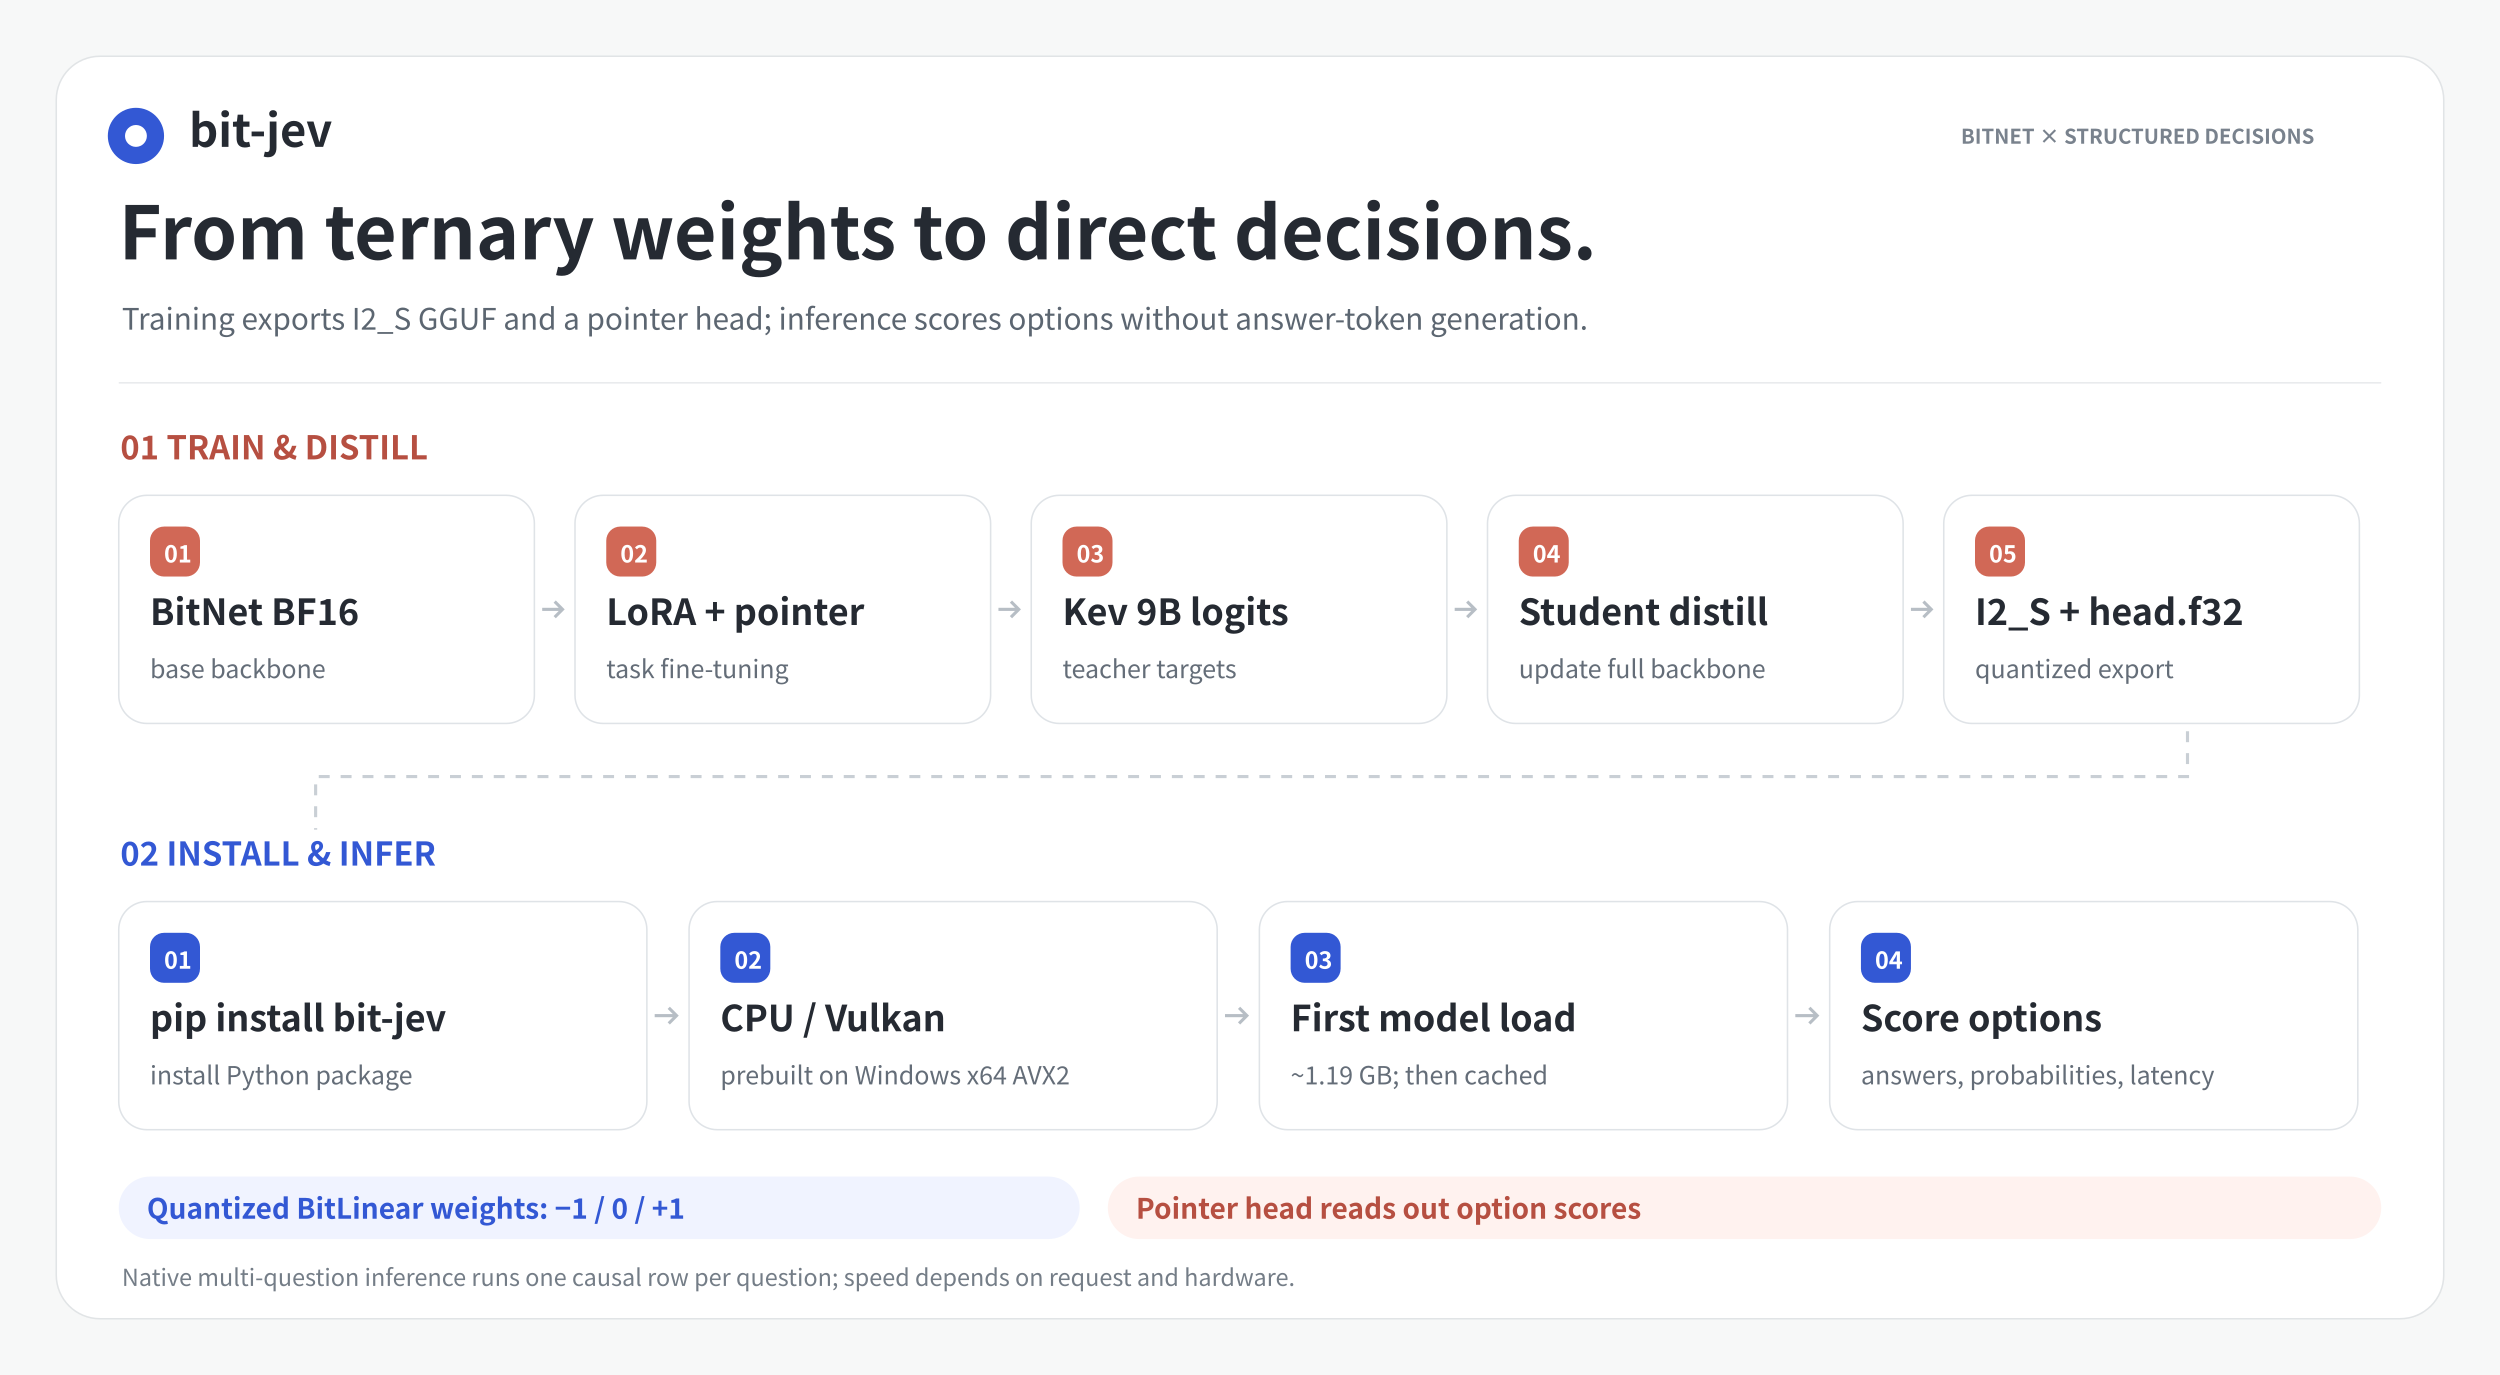
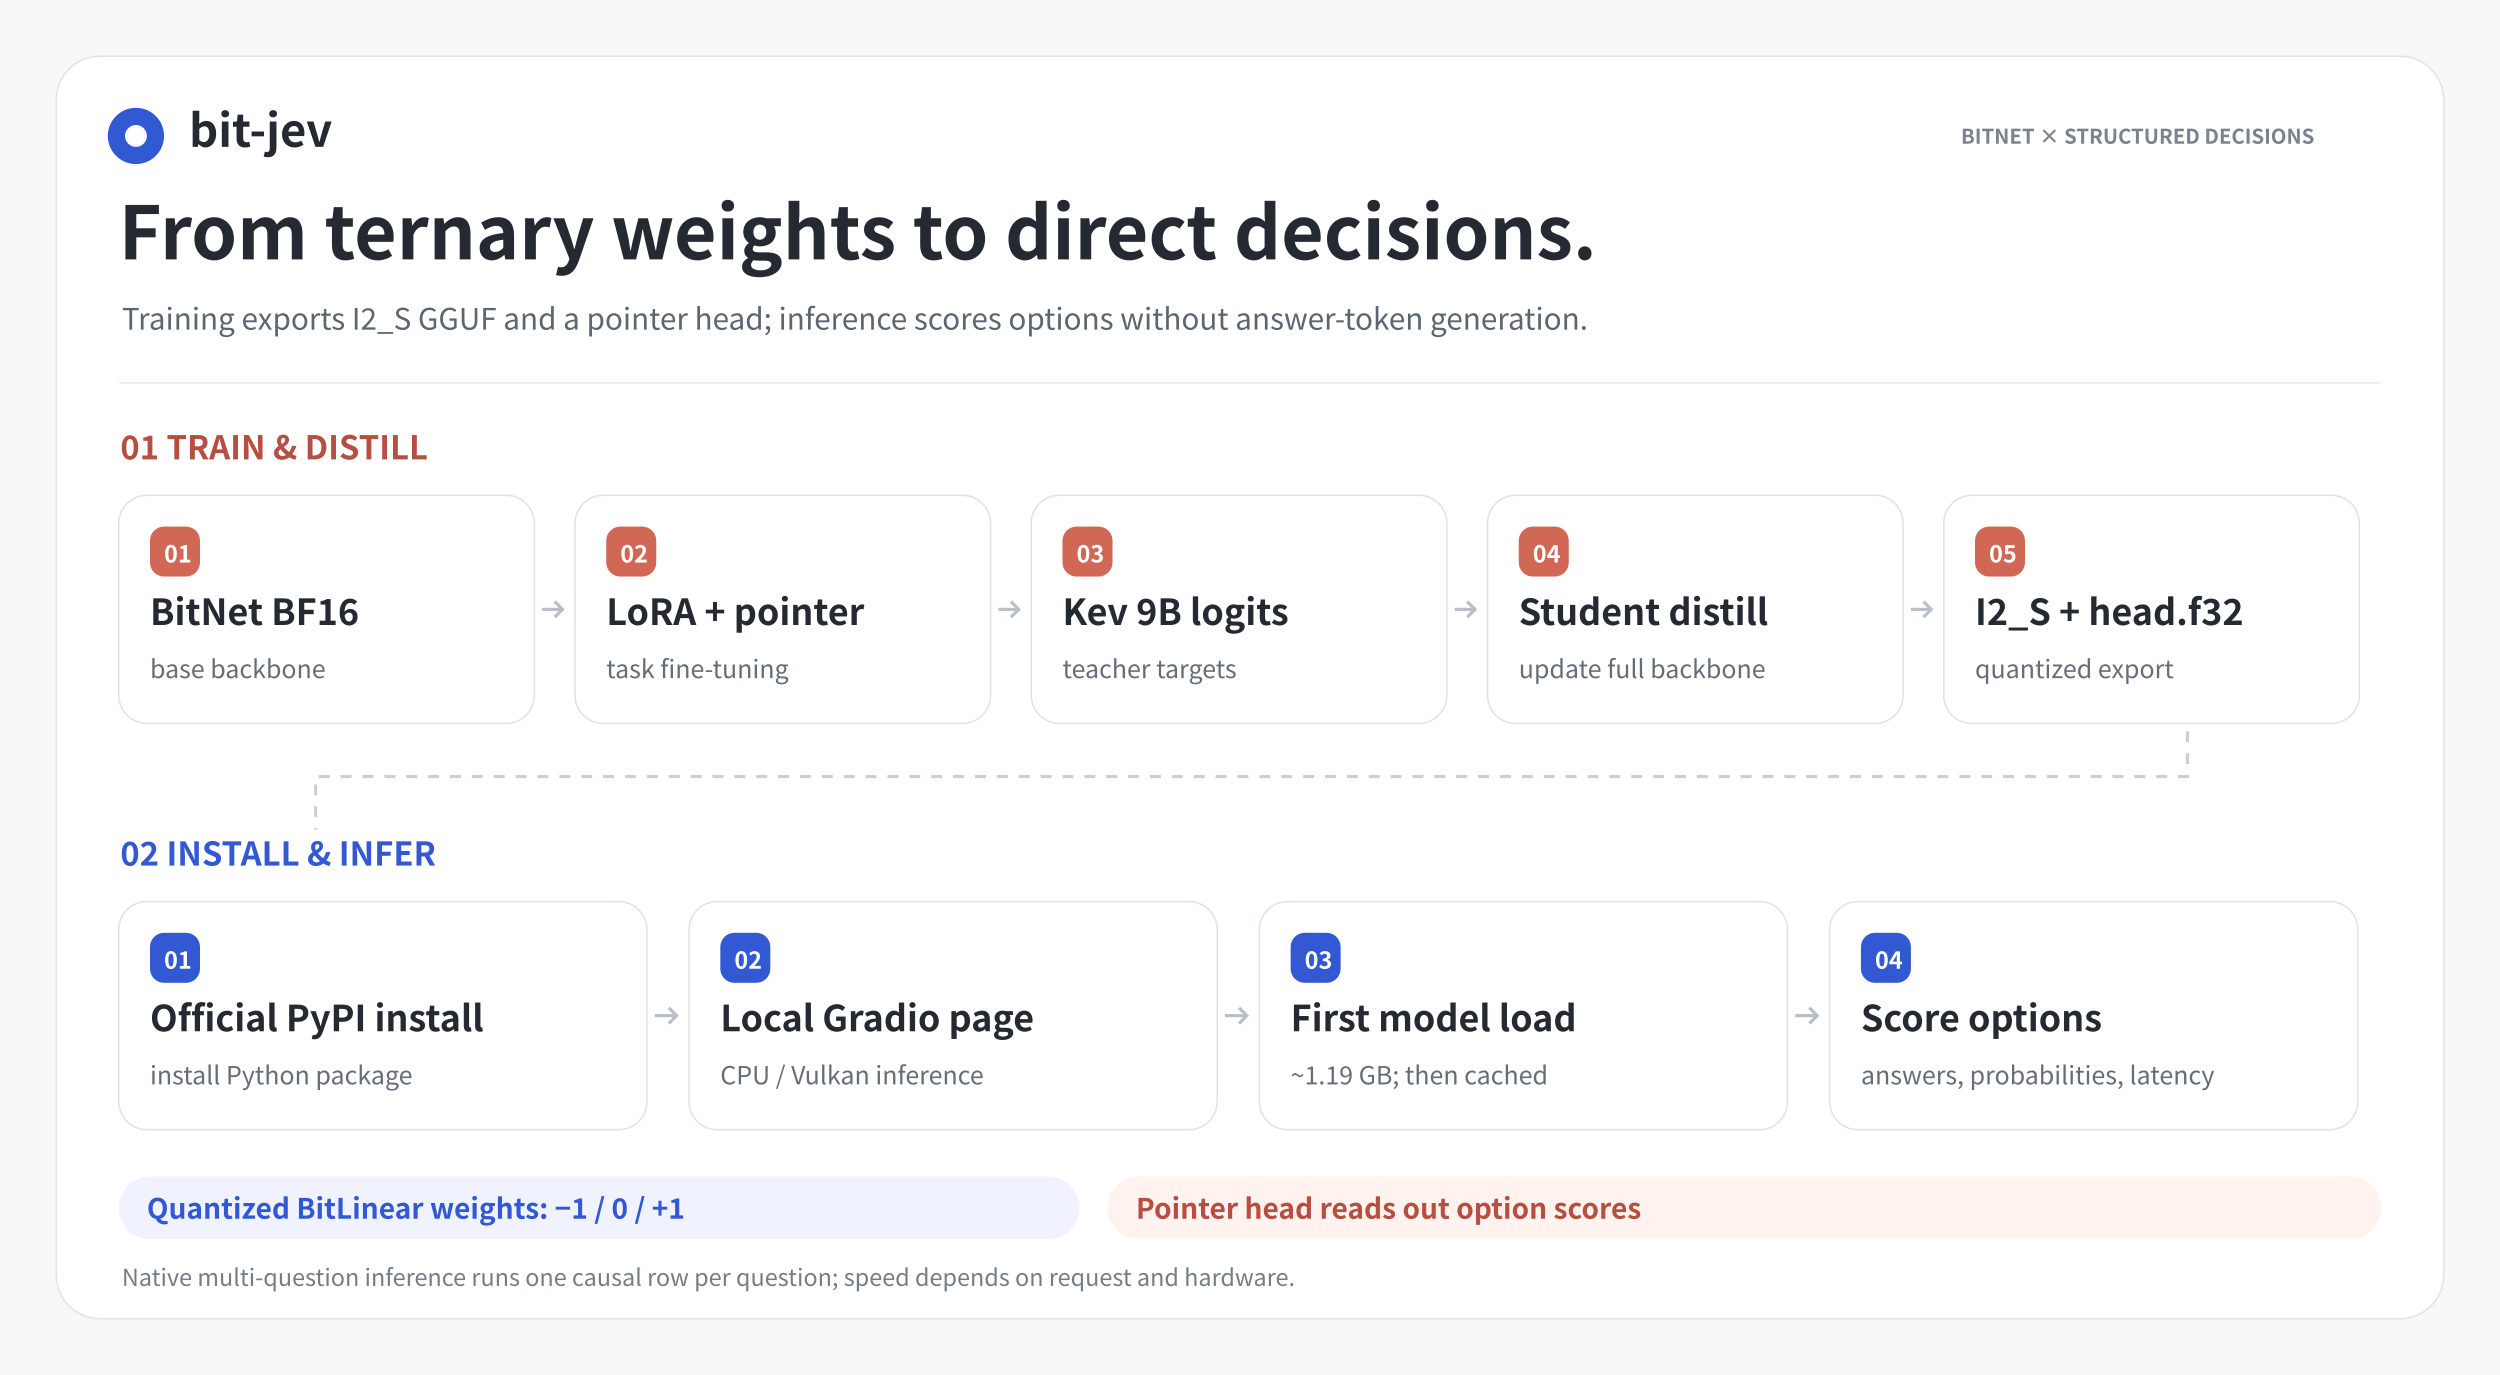
<svg xmlns="http://www.w3.org/2000/svg" width="1600" height="880" viewBox="0 0 1600 880">
  <rect width="1600" height="880" fill="#f7f8f8" />
  <rect x="36" y="36" width="1528" height="808" rx="28" fill="#fff" stroke="#e1e4e6" />
  <g font-family="Microsoft YaHei, Noto Sans CJK SC, Arial, sans-serif">
    <circle cx="87" cy="87" r="18" fill="#3358d4" />
    <circle cx="87" cy="87" r="7" fill="#fff" />
    <text x="121" y="94" fill="#252a32" font-size="29" font-weight="800">bit-jev</text>
    <text x="1255" y="92" fill="#79828d" font-size="13" font-weight="700">BITNET × STRUCTURED DECISIONS</text>
    <text x="76" y="166" fill="#252a32" font-size="47" font-weight="760">From ternary weights to direct decisions.</text>
    <text x="78" y="211" fill="#5c6671" font-size="19" font-weight="500">Training exports I2_S GGUF and a pointer head; inference scores options without answer-token generation.</text>
    <line x1="76" y1="245" x2="1524" y2="245" stroke="#e8eaec" />
    <text x="77" y="294" fill="#b64f41" font-size="21" font-weight="740">01  TRAIN &amp; DISTILL</text>
    <rect x="76" y="317" width="266" height="146" rx="18" fill="#fff" stroke="#dfe3e7" />
    <rect x="96" y="337" width="32" height="32" rx="9" fill="#d16856" />
    <text x="105" y="360" fill="#fff" font-size="15" font-weight="700">01</text>
    <text x="96" y="400" fill="#252a32" font-size="23" font-weight="700">BitNet BF16</text>
    <text x="96" y="434" fill="#646d78" font-size="16" font-weight="500">base backbone</text>
    <path d="M347 390 h13 m-5 -5 5 5 -5 5" fill="none" stroke="#b7bec5" stroke-width="2" />
    <rect x="368" y="317" width="266" height="146" rx="18" fill="#fff" stroke="#dfe3e7" />
    <rect x="388" y="337" width="32" height="32" rx="9" fill="#d16856" />
    <text x="397" y="360" fill="#fff" font-size="15" font-weight="700">02</text>
    <text x="388" y="400" fill="#252a32" font-size="23" font-weight="700">LoRA + pointer</text>
    <text x="388" y="434" fill="#646d78" font-size="16" font-weight="500">task fine-tuning</text>
    <path d="M639 390 h13 m-5 -5 5 5 -5 5" fill="none" stroke="#b7bec5" stroke-width="2" />
    <rect x="660" y="317" width="266" height="146" rx="18" fill="#fff" stroke="#dfe3e7" />
    <rect x="680" y="337" width="32" height="32" rx="9" fill="#d16856" />
    <text x="689" y="360" fill="#fff" font-size="15" font-weight="700">03</text>
    <text x="680" y="400" fill="#252a32" font-size="23" font-weight="700">Kev 9B logits</text>
    <text x="680" y="434" fill="#646d78" font-size="16" font-weight="500">teacher targets</text>
    <path d="M931 390 h13 m-5 -5 5 5 -5 5" fill="none" stroke="#b7bec5" stroke-width="2" />
    <rect x="952" y="317" width="266" height="146" rx="18" fill="#fff" stroke="#dfe3e7" />
    <rect x="972" y="337" width="32" height="32" rx="9" fill="#d16856" />
    <text x="981" y="360" fill="#fff" font-size="15" font-weight="700">04</text>
    <text x="972" y="400" fill="#252a32" font-size="23" font-weight="700">Student distill</text>
    <text x="972" y="434" fill="#646d78" font-size="16" font-weight="500">update full backbone</text>
    <path d="M1223 390 h13 m-5 -5 5 5 -5 5" fill="none" stroke="#b7bec5" stroke-width="2" />
    <rect x="1244" y="317" width="266" height="146" rx="18" fill="#fff" stroke="#dfe3e7" />
    <rect x="1264" y="337" width="32" height="32" rx="9" fill="#d16856" />
    <text x="1273" y="360" fill="#fff" font-size="15" font-weight="700">05</text>
    <text x="1264" y="400" fill="#252a32" font-size="23" font-weight="700">I2_S + head.f32</text>
    <text x="1264" y="434" fill="#646d78" font-size="16" font-weight="500">quantized export</text>
    <path d="M1400 468 v29 H202 v34" fill="none" stroke="#c9cfd5" stroke-width="2" stroke-dasharray="7 7" />
    <text x="77" y="554" fill="#3358d4" font-size="21" font-weight="740">02  INSTALL &amp; INFER</text>
    <rect x="76" y="577" width="338" height="146" rx="18" fill="#fff" stroke="#dfe3e7" />
    <rect x="96" y="597" width="32" height="32" rx="9" fill="#3358d4" />
    <text x="105" y="620" fill="#fff" font-size="15" font-weight="700">01</text>
-     <text x="96" y="660" fill="#252a32" font-size="23" font-weight="700">pip install bit-jev</text>
+     <text x="96" y="660" fill="#252a32" font-size="23" font-weight="700">Official PyPI install</text>
    <text x="96" y="694" fill="#646d78" font-size="16" font-weight="500">install Python package</text>
    <path d="M419 650 h14 m-5 -5 5 5 -5 5" fill="none" stroke="#b7bec5" stroke-width="2" />
    <rect x="441" y="577" width="338" height="146" rx="18" fill="#fff" stroke="#dfe3e7" />
    <rect x="461" y="597" width="32" height="32" rx="9" fill="#3358d4" />
    <text x="470" y="620" fill="#fff" font-size="15" font-weight="700">02</text>
-     <text x="461" y="660" fill="#252a32" font-size="23" font-weight="700">CPU / Vulkan</text>
-     <text x="461" y="694" fill="#646d78" font-size="16" font-weight="500">prebuilt on Windows x64 AVX2</text>
+     <text x="461" y="660" fill="#252a32" font-size="23" font-weight="700">Local Gradio page</text>
+     <text x="461" y="694" fill="#646d78" font-size="16" font-weight="500">CPU / Vulkan inference</text>
    <path d="M784 650 h14 m-5 -5 5 5 -5 5" fill="none" stroke="#b7bec5" stroke-width="2" />
    <rect x="806" y="577" width="338" height="146" rx="18" fill="#fff" stroke="#dfe3e7" />
    <rect x="826" y="597" width="32" height="32" rx="9" fill="#3358d4" />
    <text x="835" y="620" fill="#fff" font-size="15" font-weight="700">03</text>
    <text x="826" y="660" fill="#252a32" font-size="23" font-weight="700">First model load</text>
    <text x="826" y="694" fill="#646d78" font-size="16" font-weight="500">~1.19 GB; then cached</text>
    <path d="M1149 650 h14 m-5 -5 5 5 -5 5" fill="none" stroke="#b7bec5" stroke-width="2" />
    <rect x="1171" y="577" width="338" height="146" rx="18" fill="#fff" stroke="#dfe3e7" />
    <rect x="1191" y="597" width="32" height="32" rx="9" fill="#3358d4" />
    <text x="1200" y="620" fill="#fff" font-size="15" font-weight="700">04</text>
    <text x="1191" y="660" fill="#252a32" font-size="23" font-weight="700">Score options</text>
    <text x="1191" y="694" fill="#646d78" font-size="16" font-weight="500">answers, probabilities, latency</text>
    <rect x="76" y="753" width="615" height="40" rx="20" fill="#f0f3ff" />
    <text x="94" y="780" fill="#3358d4" font-size="18" font-weight="650">Quantized BitLinear weights: −1 / 0 / +1</text>
    <rect x="709" y="753" width="815" height="40" rx="20" fill="#fff2ef" />
    <text x="727" y="780" fill="#b64f41" font-size="18" font-weight="650">Pointer head reads out option scores</text>
    <text x="78" y="823" fill="#747d87" font-size="15" font-weight="500">Native multi-question inference runs one causal row per question; speed depends on request and hardware.</text>
  </g>
</svg>
